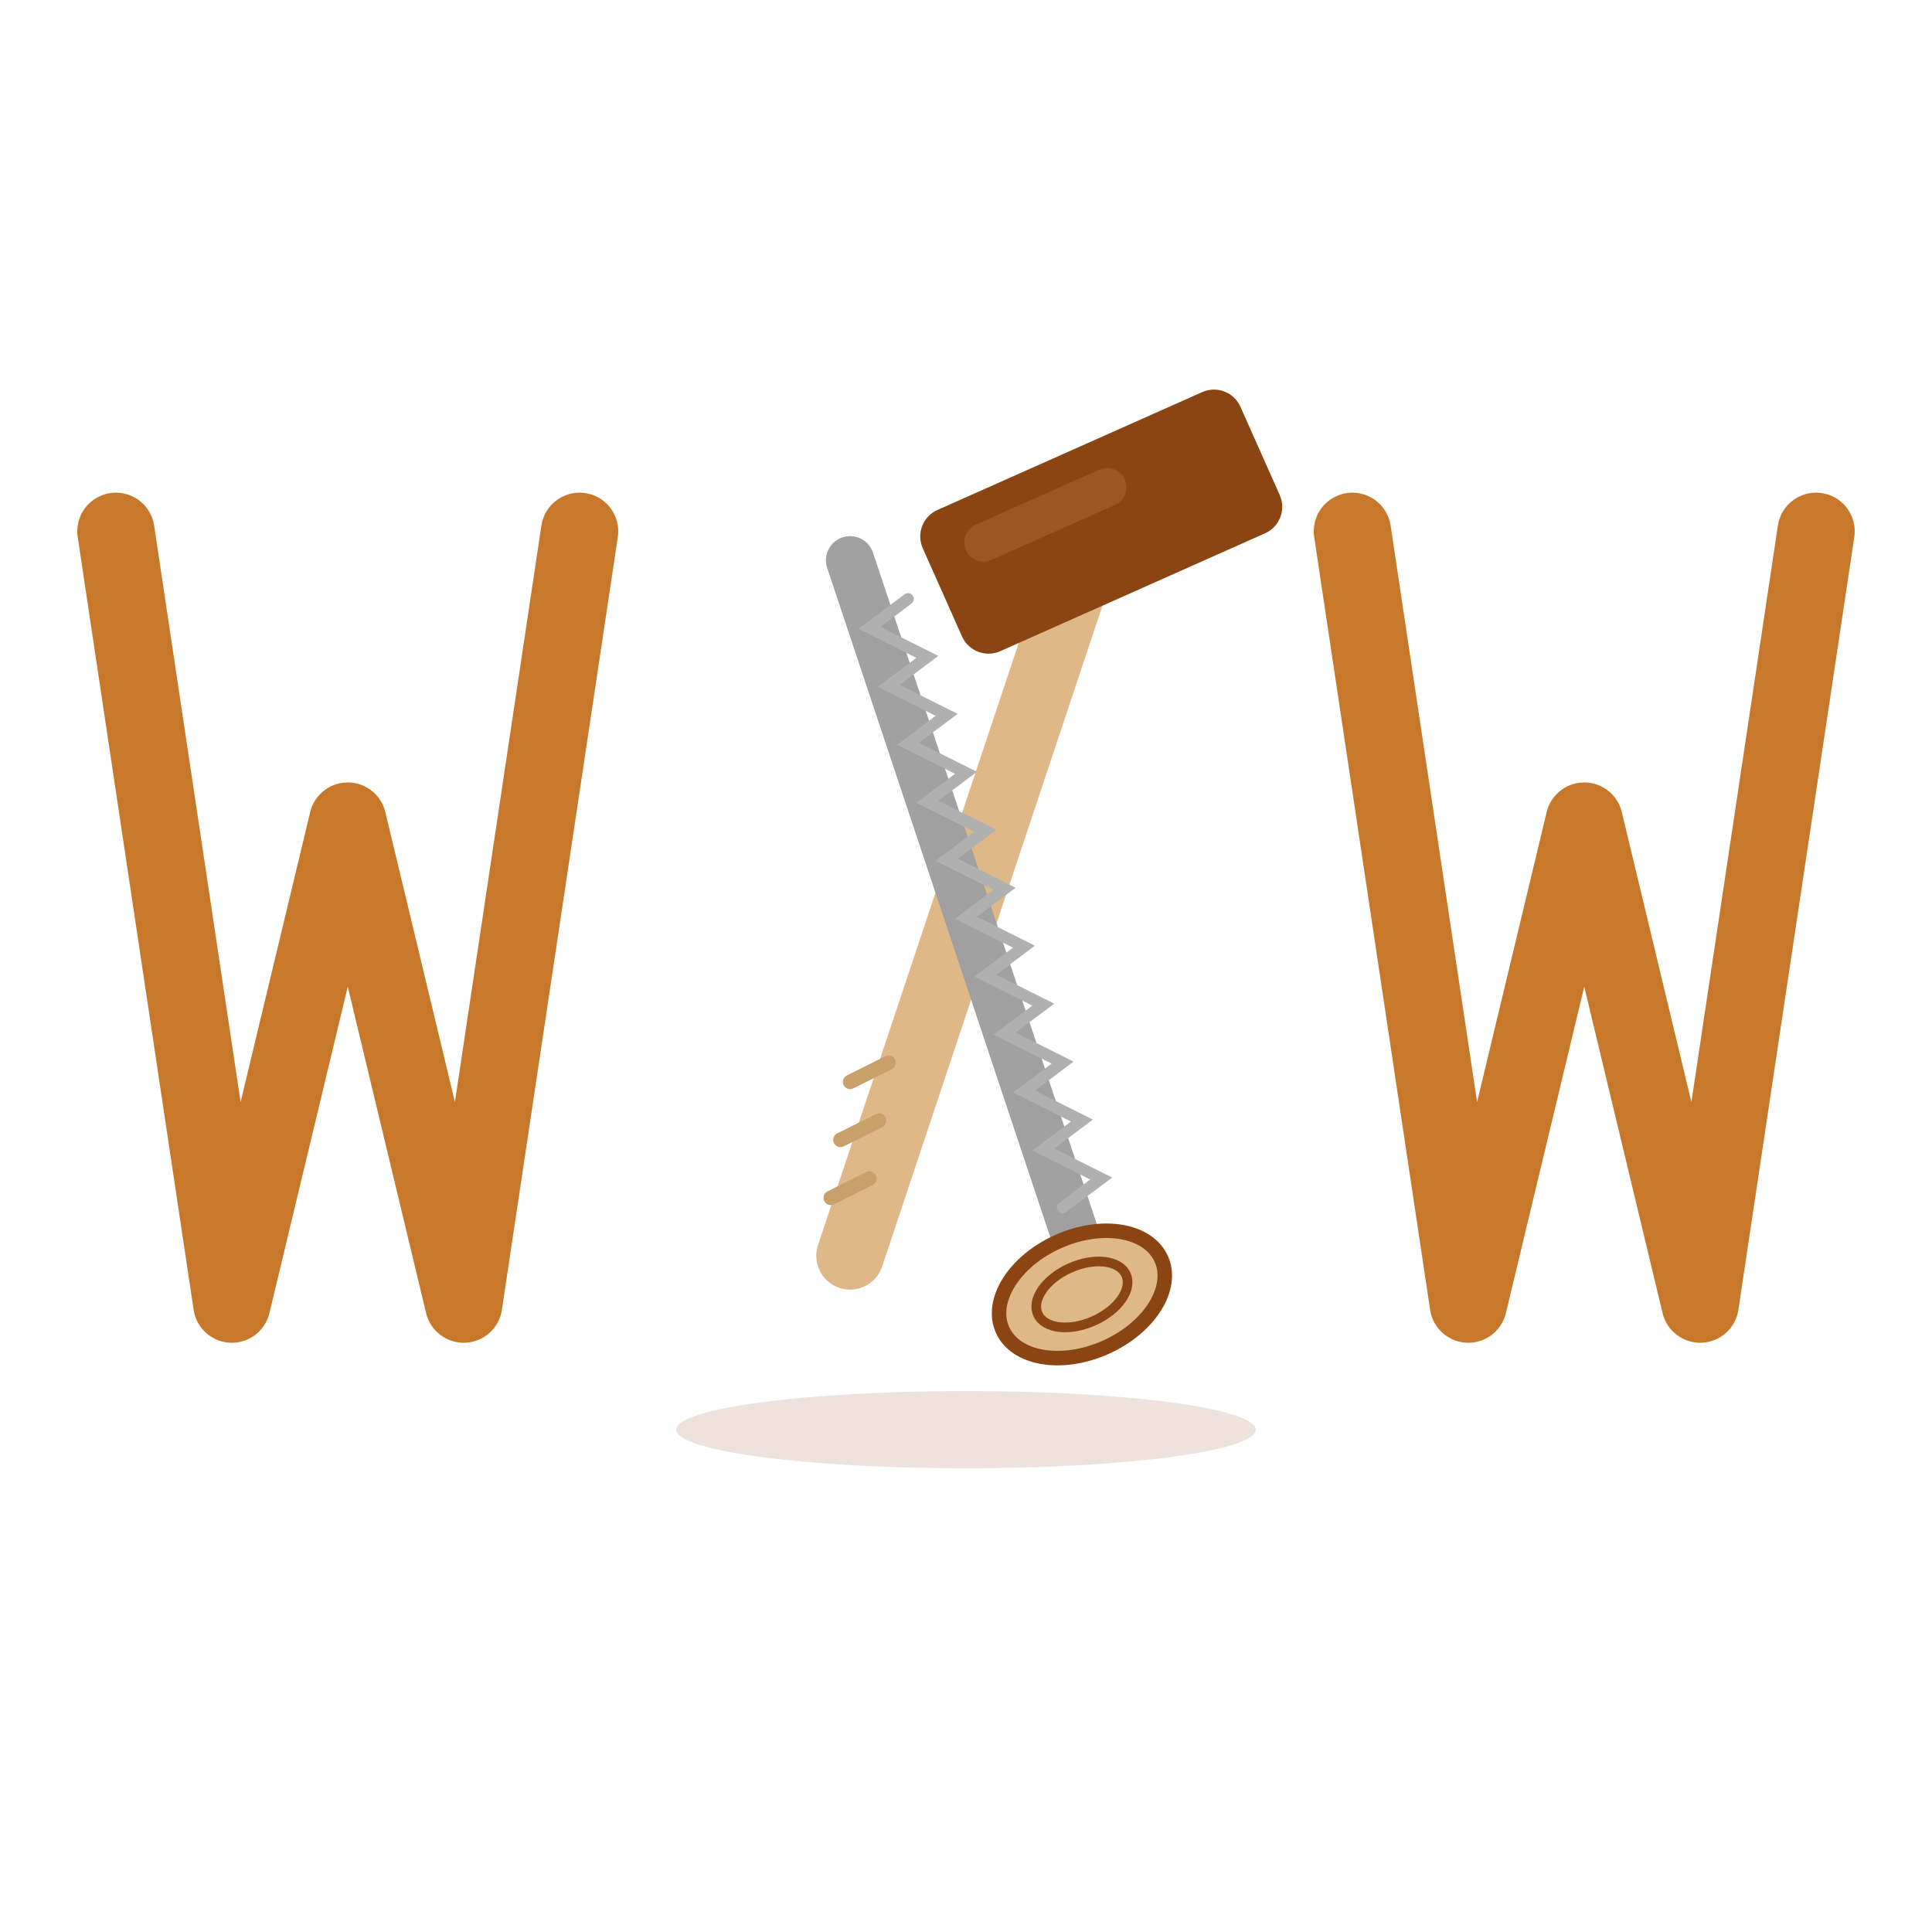
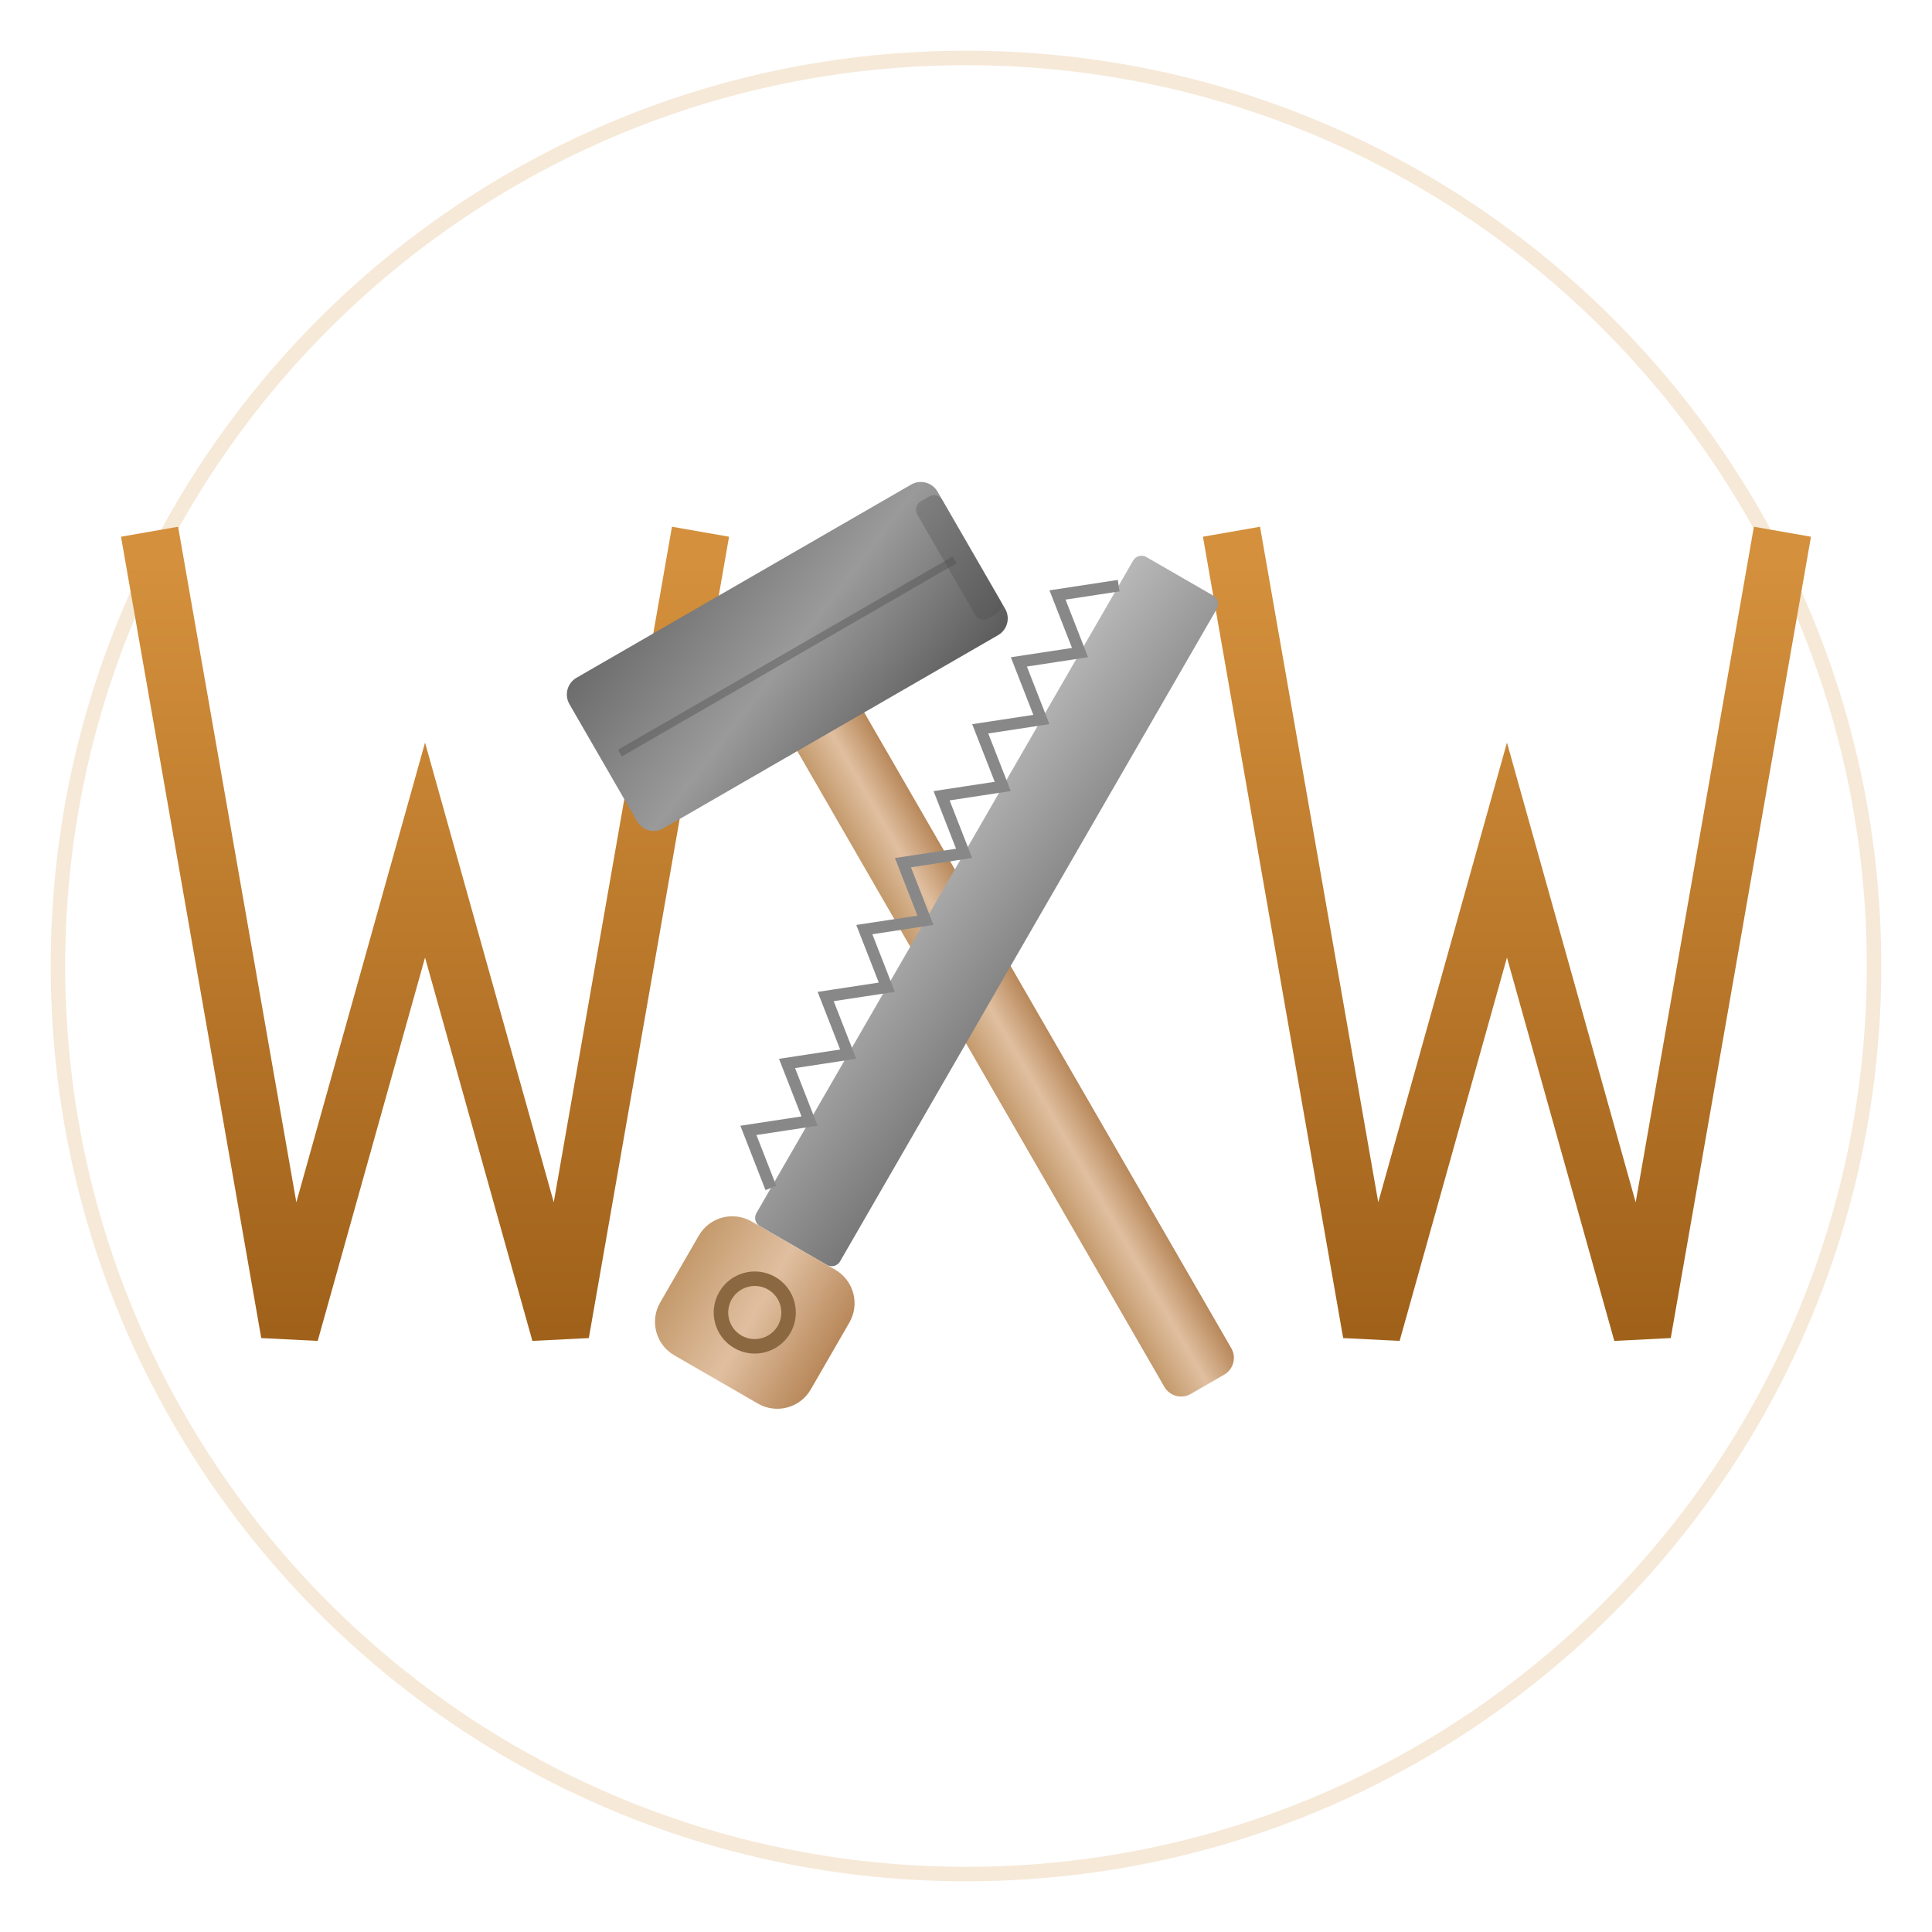
<svg xmlns="http://www.w3.org/2000/svg" viewBox="0 0 200 200" fill="none">
-   <path d="M12 55 L24 135 L36 85 L48 135 L60 55" stroke="#C8782A" stroke-width="8" stroke-linecap="round" stroke-linejoin="round" fill="none" />
-   <path d="M140 55 L152 135 L164 85 L176 135 L188 55" stroke="#C8782A" stroke-width="8" stroke-linecap="round" stroke-linejoin="round" fill="none" />
-   <line x1="88" y1="130" x2="112" y2="58" stroke="#DEB887" stroke-width="7" stroke-linecap="round" />
-   <line x1="90" y1="122" x2="86" y2="124" stroke="#C8A06A" stroke-width="1.5" stroke-linecap="round" />
-   <line x1="91" y1="116" x2="87" y2="118" stroke="#C8A06A" stroke-width="1.5" stroke-linecap="round" />
-   <line x1="92" y1="110" x2="88" y2="112" stroke="#C8A06A" stroke-width="1.5" stroke-linecap="round" />
-   <rect x="96" y="46" width="36" height="16" rx="3" fill="#8B4513" transform="rotate(-24 114 54)" />
-   <rect x="100" y="49" width="18" height="4" rx="2" fill="#A0622D" opacity="0.6" transform="rotate(-24 114 54)" />
-   <line x1="112" y1="130" x2="88" y2="58" stroke="#A0A0A0" stroke-width="5" stroke-linecap="round" />
-   <path d="M110 125 L114 122 L108 119 L112 116 L106 113 L110 110 L104 107 L108 104 L102 101 L106 98 L100 95 L104 92 L98 89 L102 86 L96 83 L100 80 L94 77 L98 74 L92 71 L96 68 L90 65 L94 62" stroke="#B0B0B0" stroke-width="1.2" fill="none" stroke-linecap="round" />
-   <ellipse cx="112" cy="134" rx="9" ry="6" fill="#DEB887" stroke="#8B4513" stroke-width="1.5" transform="rotate(-24 112 134)" />
-   <ellipse cx="112" cy="134" rx="5" ry="3" fill="none" stroke="#8B4513" stroke-width="1" transform="rotate(-24 112 134)" />
-   <ellipse cx="100" cy="148" rx="30" ry="4" fill="#8B4513" opacity="0.15" />
+   <defs>
+     <linearGradient id="wGrad" x1="0" y1="0" x2="0" y2="1">
+       <stop offset="0%" stop-color="#D4903C" />
+       <stop offset="100%" stop-color="#A0611A" />
+     </linearGradient>
+     <linearGradient id="metalGrad" x1="0" y1="0" x2="1" y2="1">
+       <stop offset="0%" stop-color="#6B6B6B" />
+       <stop offset="50%" stop-color="#9A9A9A" />
+       <stop offset="100%" stop-color="#5A5A5A" />
+     </linearGradient>
+     <linearGradient id="sawGrad" x1="0" y1="0" x2="1" y2="1">
+       <stop offset="0%" stop-color="#B8B8B8" />
+       <stop offset="100%" stop-color="#787878" />
+     </linearGradient>
+     <linearGradient id="handleGrad" x1="0" y1="0" x2="1" y2="0">
+       <stop offset="0%" stop-color="#C49A6C" />
+       <stop offset="50%" stop-color="#E0BFA0" />
+       <stop offset="100%" stop-color="#B8885A" />
+     </linearGradient>
+   </defs>
+   <path d="M16 58 L30 138 L44 88 L58 138 L72 58" stroke="url(#wGrad)" stroke-width="6" stroke-linecap="square" stroke-linejoin="miter" fill="none" />
+   <path d="M128 58 L142 138 L156 88 L170 138 L184 58" stroke="url(#wGrad)" stroke-width="6" stroke-linecap="square" stroke-linejoin="miter" fill="none" />
+   <g transform="rotate(-30 100 100)">
+     <rect x="96" y="68" width="8" height="82" rx="2" fill="url(#handleGrad)" />
+     <rect x="78" y="54" width="44" height="18" rx="2" fill="url(#metalGrad)" />
+     <line x1="80" y1="63" x2="120" y2="63" stroke="#4A4A4A" stroke-width="0.8" opacity="0.4" />
+     <rect x="119" y="56" width="3" height="14" rx="1" fill="#4A4A4A" opacity="0.3" />
+   </g>
+   <g transform="rotate(30 100 100)">
+     <rect x="94" y="54" width="10" height="80" rx="1" fill="url(#sawGrad)" />
+     <path d="M94 58 L89 62 L94 66 L89 70 L94 74 L89 78 L94 82 L89 86 L94 90 L89 94 L94 98 L89 102 L94 106 L89 110 L94 114 L89 118 L94 122 L89 126 L94 130" stroke="#888" stroke-width="1.2" fill="none" stroke-linejoin="miter" />
+     <rect x="90" y="134" width="18" height="16" rx="4" fill="url(#handleGrad)" />
+     <circle cx="99" cy="142" r="3.5" fill="none" stroke="#8B6840" stroke-width="1.5" />
+   </g>
+   <circle cx="100" cy="100" r="94" stroke="#D4903C" stroke-width="1.5" opacity="0.2" fill="none" />
</svg>
